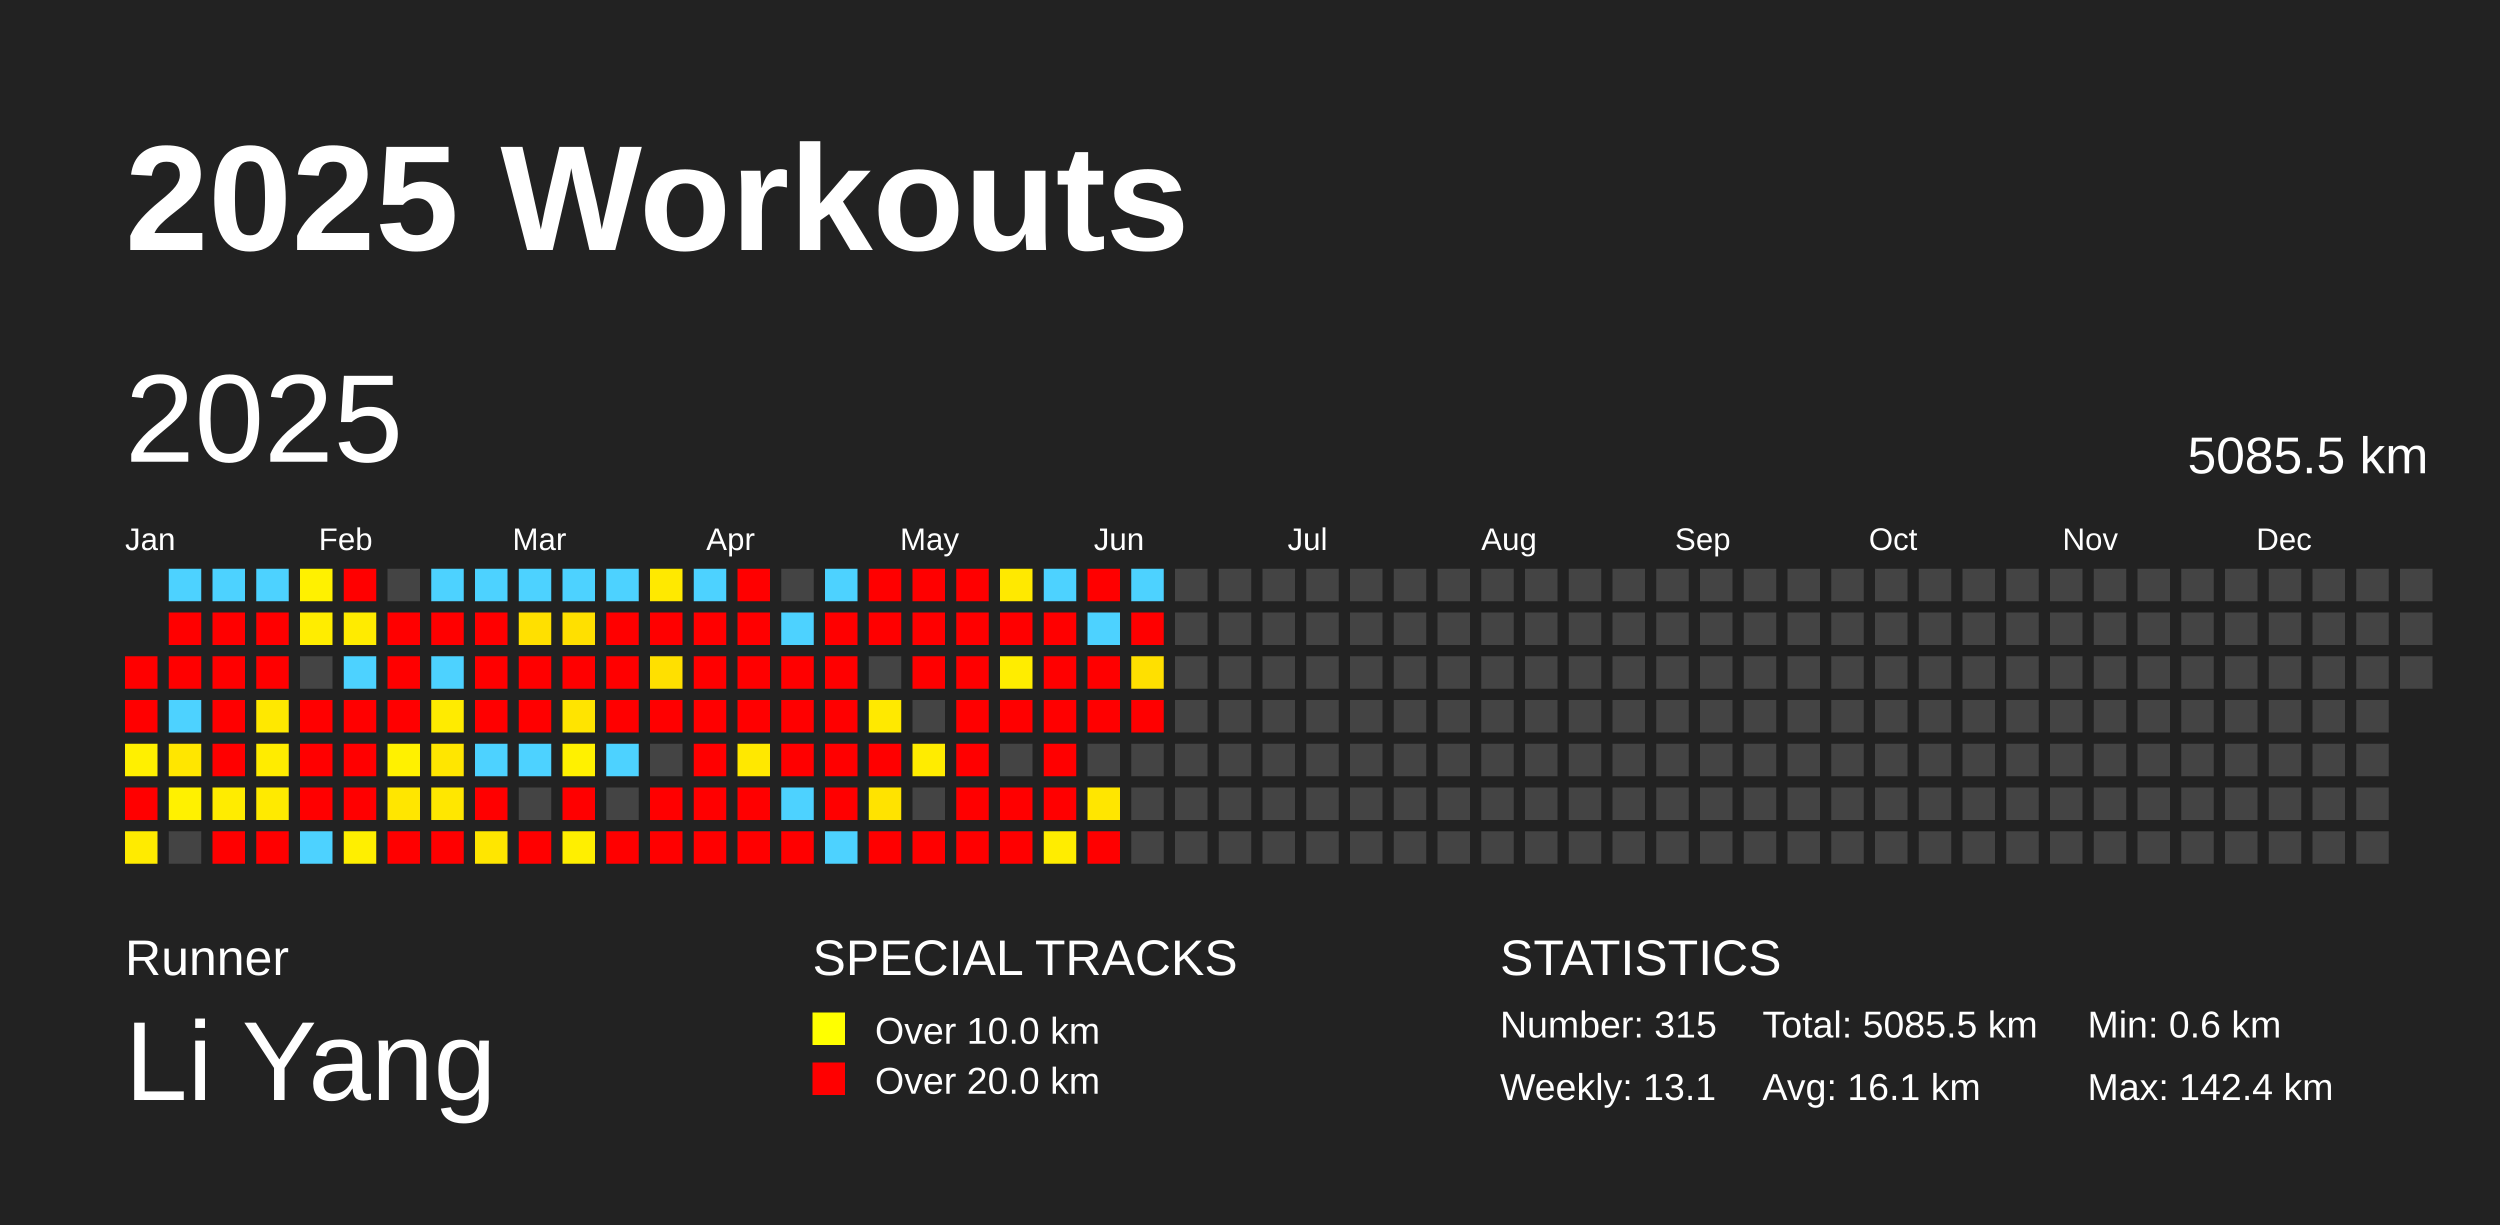
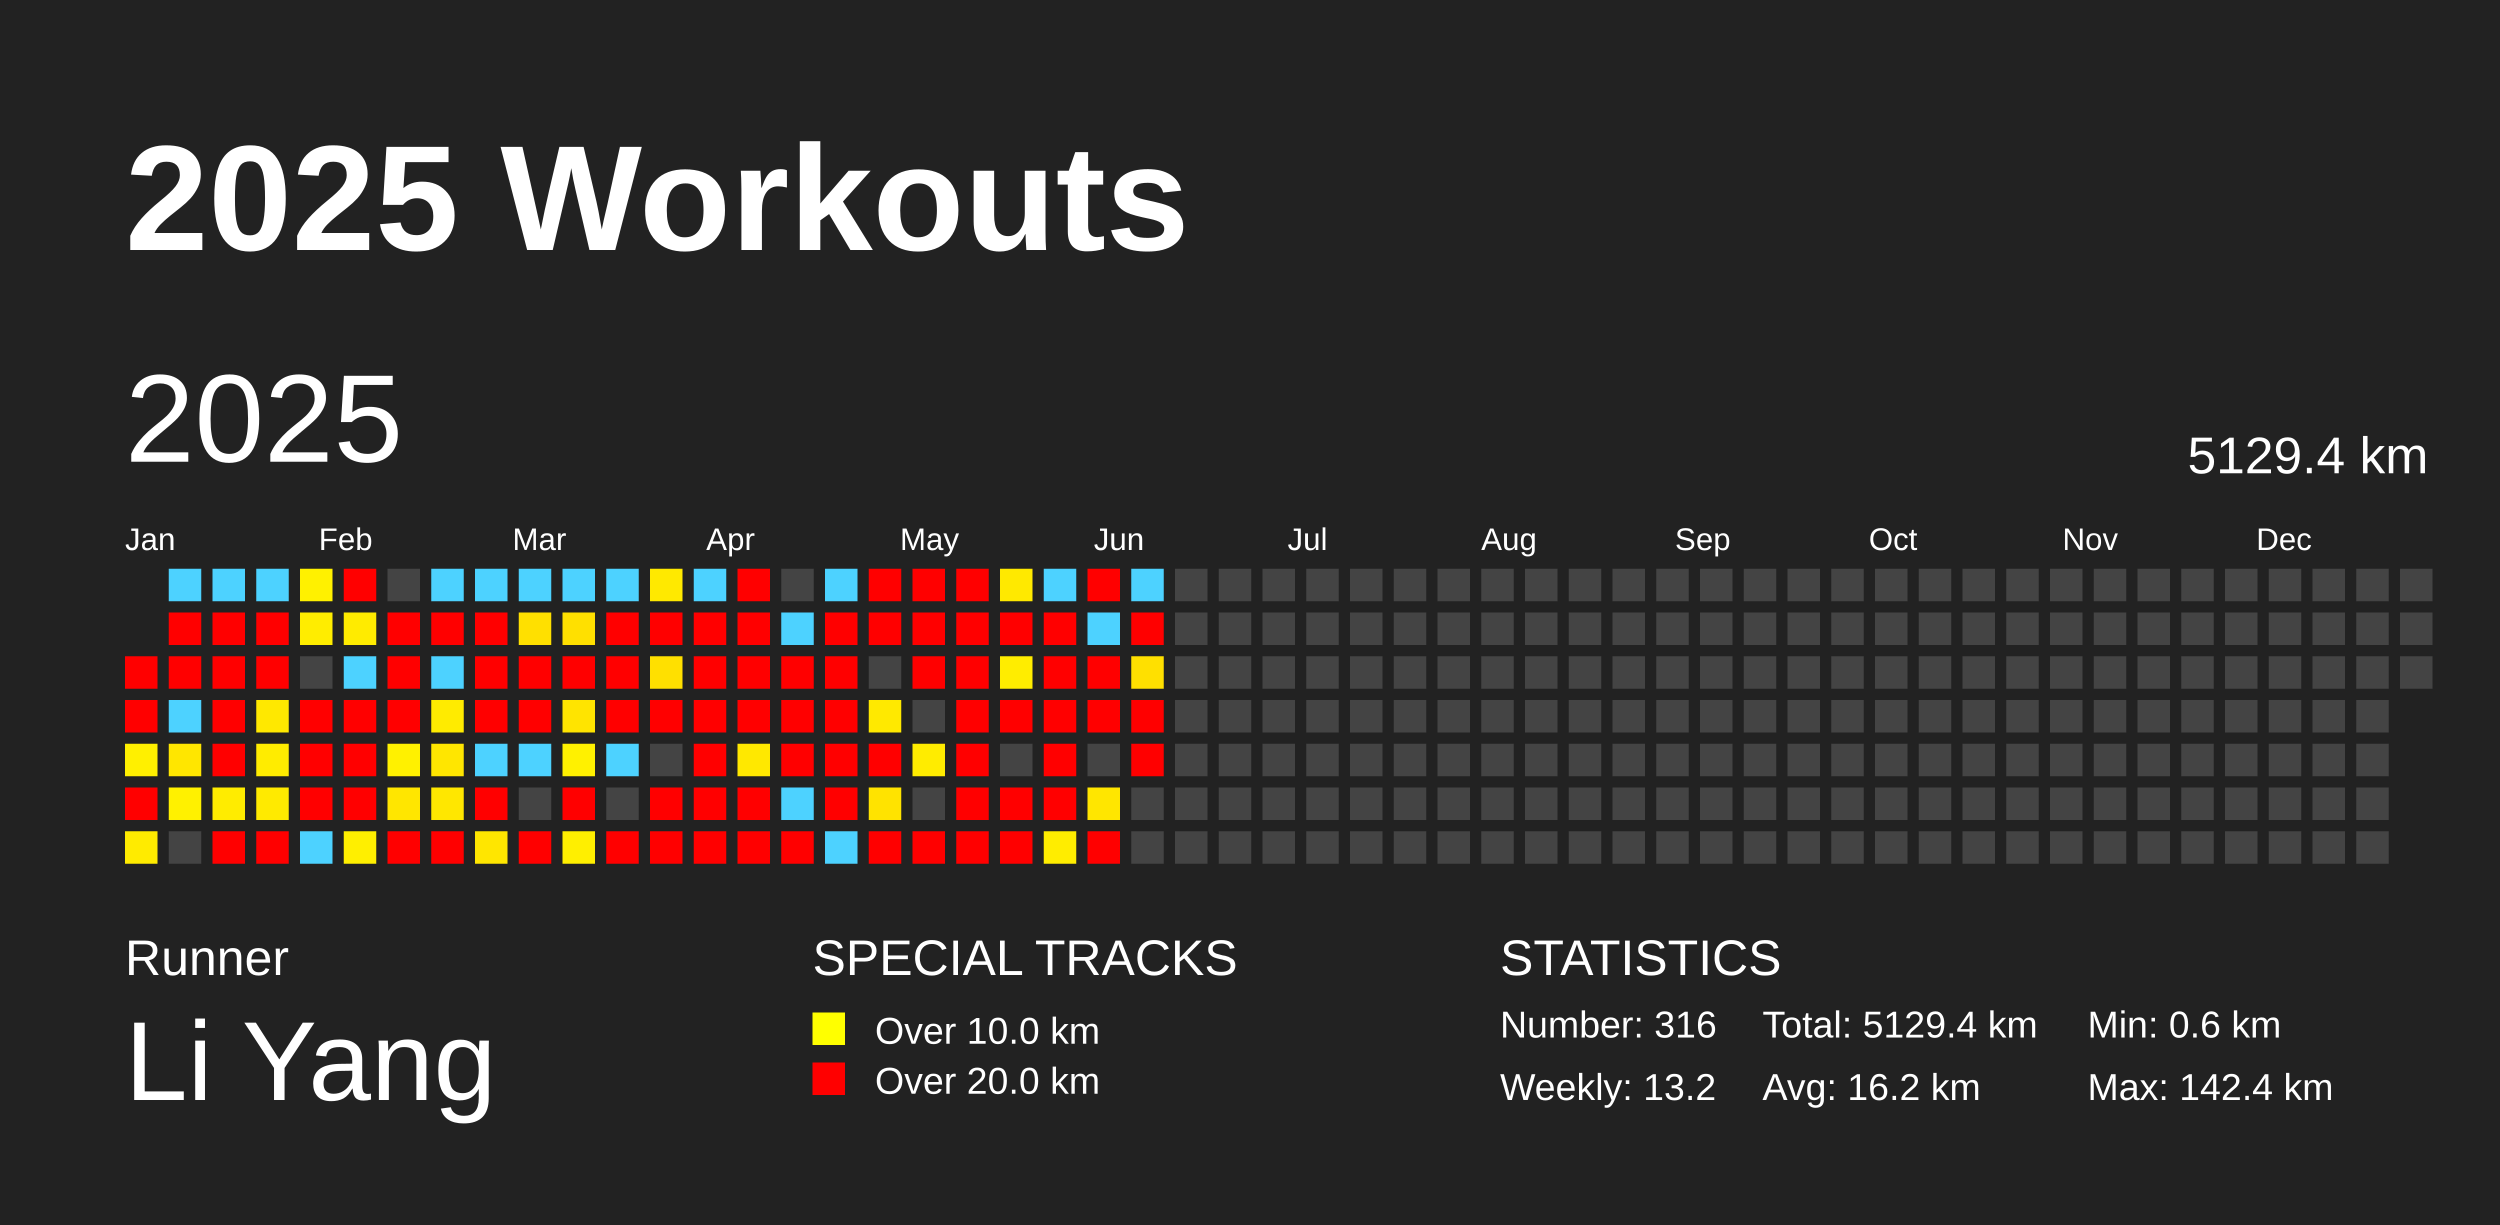
<svg xmlns="http://www.w3.org/2000/svg" baseProfile="full" height="98mm" version="1.1" viewBox="0,0,200,98" width="200mm">
  <defs />
  <rect fill="#222222" height="98" width="200" x="0" y="0" />
  <text fill="#FFFFFF" style="font-size:12px; font-family:Arial; font-weight:bold;" x="10" y="20">2025 Workouts</text>
  <text fill="#FFFFFF" style="font-size:4px; font-family:Arial" x="10" y="78">Runner</text>
  <text fill="#FFFFFF" style="font-size:9px; font-family:Arial" x="10" y="88">Li Yang</text>
  <text fill="#FFFFFF" style="font-size:4px; font-family:Arial" x="65" y="78">SPECIAL TRACKS</text>
  <rect fill="yellow" height="2.6" width="2.6" x="65" y="81" />
  <text fill="#FFFFFF" style="font-size:3px; font-family:Arial" x="70" y="83.5">Over 10.0 km</text>
  <rect fill="red" height="2.6" width="2.6" x="65" y="85" />
  <text fill="#FFFFFF" style="font-size:3px; font-family:Arial" x="70" y="87.5">Over 20.0 km</text>
  <text fill="#FFFFFF" style="font-size:4px; font-family:Arial" x="120" y="78">STATISTICS</text>
-   <text fill="#FFFFFF" style="font-size:3px; font-family:Arial" x="120" y="83">Number: 315</text>
-   <text fill="#FFFFFF" style="font-size:3px; font-family:Arial" x="120" y="88">Weekly: 13.1</text>
-   <text fill="#FFFFFF" style="font-size:3px; font-family:Arial" x="141" y="83">Total: 5085.5 km</text>
-   <text fill="#FFFFFF" style="font-size:3px; font-family:Arial" x="141" y="88">Avg: 16.1 km</text>
+   <text fill="#FFFFFF" style="font-size:3px; font-family:Arial" x="120" y="83">Number: 316</text>
+   <text fill="#FFFFFF" style="font-size:3px; font-family:Arial" x="120" y="88">Weekly: 13.2</text>
+   <text fill="#FFFFFF" style="font-size:3px; font-family:Arial" x="141" y="83">Total: 5129.4 km</text>
+   <text fill="#FFFFFF" style="font-size:3px; font-family:Arial" x="141" y="88">Avg: 16.2 km</text>
  <text fill="#FFFFFF" style="font-size:3px; font-family:Arial" x="167" y="83">Min: 0.6 km</text>
  <text fill="#FFFFFF" style="font-size:3px; font-family:Arial" x="167" y="88">Max: 142.4 km</text>
  <text dominant-baseline="hanging" fill="#FFFFFF" style="font-size:10.0px; font-family:Arial;" x="10" y="30">2025</text>
-   <text dominant-baseline="hanging" fill="#FFFFFF" style="font-size:4.125px; font-family:Arial;" x="175" y="35">5085.5 km</text>
+   <text dominant-baseline="hanging" fill="#FFFFFF" style="font-size:4.125px; font-family:Arial;" x="175" y="35">5129.4 km</text>
  <text fill="#FFFFFF" style="font-size:2.5px; font-family:Arial" x="10.0" y="44">Jan</text>
  <text fill="#FFFFFF" style="font-size:2.5px; font-family:Arial" x="25.5" y="44">Feb</text>
  <text fill="#FFFFFF" style="font-size:2.5px; font-family:Arial" x="41.0" y="44">Mar</text>
  <text fill="#FFFFFF" style="font-size:2.5px; font-family:Arial" x="56.5" y="44">Apr</text>
  <text fill="#FFFFFF" style="font-size:2.5px; font-family:Arial" x="72.0" y="44">May</text>
  <text fill="#FFFFFF" style="font-size:2.5px; font-family:Arial" x="87.5" y="44">Jun</text>
  <text fill="#FFFFFF" style="font-size:2.5px; font-family:Arial" x="103.0" y="44">Jul</text>
  <text fill="#FFFFFF" style="font-size:2.5px; font-family:Arial" x="118.5" y="44">Aug</text>
  <text fill="#FFFFFF" style="font-size:2.5px; font-family:Arial" x="134.0" y="44">Sep</text>
  <text fill="#FFFFFF" style="font-size:2.5px; font-family:Arial" x="149.5" y="44">Oct</text>
  <text fill="#FFFFFF" style="font-size:2.5px; font-family:Arial" x="165.0" y="44">Nov</text>
  <text fill="#FFFFFF" style="font-size:2.5px; font-family:Arial" x="180.5" y="44">Dec</text>
  <rect fill="red" height="2.6" width="2.6" x="10.0" y="52.5" />
  <rect fill="red" height="2.6" width="2.6" x="10.0" y="56.0" />
  <rect fill="#fff000" height="2.6" width="2.6" x="10.0" y="59.5" />
  <rect fill="red" height="2.6" width="2.6" x="10.0" y="63.0" />
  <rect fill="#ffeb00" height="2.6" width="2.6" x="10.0" y="66.5" />
  <rect fill="#4dd2ff" height="2.6" width="2.6" x="13.5" y="45.5" />
  <rect fill="red" height="2.6" width="2.6" x="13.5" y="49.0" />
  <rect fill="red" height="2.6" width="2.6" x="13.5" y="52.5" />
  <rect fill="#4dd2ff" height="2.6" width="2.6" x="13.5" y="56.0" />
  <rect fill="#ffe600" height="2.6" width="2.6" x="13.5" y="59.5" />
  <rect fill="#fff100" height="2.6" width="2.6" x="13.5" y="63.0" />
  <rect fill="#444444" height="2.6" width="2.6" x="13.5" y="66.5" />
  <rect fill="#4dd2ff" height="2.6" width="2.6" x="17.0" y="45.5" />
  <rect fill="red" height="2.6" width="2.6" x="17.0" y="49.0" />
  <rect fill="red" height="2.6" width="2.6" x="17.0" y="52.5" />
  <rect fill="red" height="2.6" width="2.6" x="17.0" y="56.0" />
  <rect fill="red" height="2.6" width="2.6" x="17.0" y="59.5" />
  <rect fill="#ffec00" height="2.6" width="2.6" x="17.0" y="63.0" />
  <rect fill="red" height="2.6" width="2.6" x="17.0" y="66.5" />
  <rect fill="#4dd2ff" height="2.6" width="2.6" x="20.5" y="45.5" />
  <rect fill="red" height="2.6" width="2.6" x="20.5" y="49.0" />
  <rect fill="red" height="2.6" width="2.6" x="20.5" y="52.5" />
  <rect fill="#ffe800" height="2.6" width="2.6" x="20.5" y="56.0" />
  <rect fill="#ffec00" height="2.6" width="2.6" x="20.5" y="59.5" />
  <rect fill="#ffea00" height="2.6" width="2.6" x="20.5" y="63.0" />
  <rect fill="red" height="2.6" width="2.6" x="20.5" y="66.5" />
  <rect fill="#fff100" height="2.6" width="2.6" x="24.0" y="45.5" />
  <rect fill="#ffed00" height="2.6" width="2.6" x="24.0" y="49.0" />
  <rect fill="#444444" height="2.6" width="2.6" x="24.0" y="52.5" />
  <rect fill="red" height="2.6" width="2.6" x="24.0" y="56.0" />
  <rect fill="red" height="2.6" width="2.6" x="24.0" y="59.5" />
  <rect fill="red" height="2.6" width="2.6" x="24.0" y="63.0" />
  <rect fill="#4dd2ff" height="2.6" width="2.6" x="24.0" y="66.5" />
  <rect fill="red" height="2.6" width="2.6" x="27.5" y="45.5" />
  <rect fill="#ffeb00" height="2.6" width="2.6" x="27.5" y="49.0" />
  <rect fill="#4dd2ff" height="2.6" width="2.6" x="27.5" y="52.5" />
  <rect fill="red" height="2.6" width="2.6" x="27.5" y="56.0" />
  <rect fill="red" height="2.6" width="2.6" x="27.5" y="59.5" />
  <rect fill="red" height="2.6" width="2.6" x="27.5" y="63.0" />
  <rect fill="#ffef00" height="2.6" width="2.6" x="27.5" y="66.5" />
  <rect fill="#444444" height="2.6" width="2.6" x="31.0" y="45.5" />
  <rect fill="red" height="2.6" width="2.6" x="31.0" y="49.0" />
  <rect fill="red" height="2.6" width="2.6" x="31.0" y="52.5" />
  <rect fill="red" height="2.6" width="2.6" x="31.0" y="56.0" />
  <rect fill="#fff100" height="2.6" width="2.6" x="31.0" y="59.5" />
  <rect fill="#ffe600" height="2.6" width="2.6" x="31.0" y="63.0" />
  <rect fill="red" height="2.6" width="2.6" x="31.0" y="66.5" />
  <rect fill="#4dd2ff" height="2.6" width="2.6" x="34.5" y="45.5" />
  <rect fill="red" height="2.6" width="2.6" x="34.5" y="49.0" />
  <rect fill="#4dd2ff" height="2.6" width="2.6" x="34.5" y="52.5" />
  <rect fill="#ffeb00" height="2.6" width="2.6" x="34.5" y="56.0" />
  <rect fill="#ffe600" height="2.6" width="2.6" x="34.5" y="59.5" />
  <rect fill="#ffe700" height="2.6" width="2.6" x="34.5" y="63.0" />
  <rect fill="red" height="2.6" width="2.6" x="34.5" y="66.5" />
  <rect fill="#4dd2ff" height="2.6" width="2.6" x="38.0" y="45.5" />
  <rect fill="red" height="2.6" width="2.6" x="38.0" y="49.0" />
  <rect fill="red" height="2.6" width="2.6" x="38.0" y="52.5" />
  <rect fill="red" height="2.6" width="2.6" x="38.0" y="56.0" />
  <rect fill="#4dd2ff" height="2.6" width="2.6" x="38.0" y="59.5" />
  <rect fill="red" height="2.6" width="2.6" x="38.0" y="63.0" />
  <rect fill="#ffe600" height="2.6" width="2.6" x="38.0" y="66.5" />
  <rect fill="#4dd2ff" height="2.6" width="2.6" x="41.5" y="45.5" />
  <rect fill="#ffe000" height="2.6" width="2.6" x="41.5" y="49.0" />
  <rect fill="red" height="2.6" width="2.6" x="41.5" y="52.5" />
  <rect fill="red" height="2.6" width="2.6" x="41.5" y="56.0" />
  <rect fill="#4dd2ff" height="2.6" width="2.6" x="41.5" y="59.5" />
  <rect fill="#444444" height="2.6" width="2.6" x="41.5" y="63.0" />
  <rect fill="red" height="2.6" width="2.6" x="41.5" y="66.5" />
  <rect fill="#4dd2ff" height="2.6" width="2.6" x="45.0" y="45.5" />
  <rect fill="#ffe000" height="2.6" width="2.6" x="45.0" y="49.0" />
  <rect fill="red" height="2.6" width="2.6" x="45.0" y="52.5" />
  <rect fill="#ffe400" height="2.6" width="2.6" x="45.0" y="56.0" />
  <rect fill="#fff100" height="2.6" width="2.6" x="45.0" y="59.5" />
  <rect fill="red" height="2.6" width="2.6" x="45.0" y="63.0" />
  <rect fill="#ffef00" height="2.6" width="2.6" x="45.0" y="66.5" />
  <rect fill="#4dd2ff" height="2.6" width="2.6" x="48.5" y="45.5" />
  <rect fill="red" height="2.6" width="2.6" x="48.5" y="49.0" />
  <rect fill="red" height="2.6" width="2.6" x="48.5" y="52.5" />
  <rect fill="red" height="2.6" width="2.6" x="48.5" y="56.0" />
  <rect fill="#4dd2ff" height="2.6" width="2.6" x="48.5" y="59.5" />
  <rect fill="#444444" height="2.6" width="2.6" x="48.5" y="63.0" />
  <rect fill="red" height="2.6" width="2.6" x="48.5" y="66.5" />
  <rect fill="#ffe900" height="2.6" width="2.6" x="52.0" y="45.5" />
  <rect fill="red" height="2.6" width="2.6" x="52.0" y="49.0" />
  <rect fill="#ffe000" height="2.6" width="2.6" x="52.0" y="52.5" />
  <rect fill="red" height="2.6" width="2.6" x="52.0" y="56.0" />
  <rect fill="#444444" height="2.6" width="2.6" x="52.0" y="59.5" />
  <rect fill="red" height="2.6" width="2.6" x="52.0" y="63.0" />
  <rect fill="red" height="2.6" width="2.6" x="52.0" y="66.5" />
  <rect fill="#4dd2ff" height="2.6" width="2.6" x="55.5" y="45.5" />
  <rect fill="red" height="2.6" width="2.6" x="55.5" y="49.0" />
  <rect fill="red" height="2.6" width="2.6" x="55.5" y="52.5" />
  <rect fill="red" height="2.6" width="2.6" x="55.5" y="56.0" />
  <rect fill="red" height="2.6" width="2.6" x="55.5" y="59.5" />
  <rect fill="red" height="2.6" width="2.6" x="55.5" y="63.0" />
  <rect fill="red" height="2.6" width="2.6" x="55.5" y="66.5" />
  <rect fill="red" height="2.6" width="2.6" x="59.0" y="45.5" />
  <rect fill="red" height="2.6" width="2.6" x="59.0" y="49.0" />
  <rect fill="red" height="2.6" width="2.6" x="59.0" y="52.5" />
  <rect fill="red" height="2.6" width="2.6" x="59.0" y="56.0" />
  <rect fill="#ffe800" height="2.6" width="2.6" x="59.0" y="59.5" />
  <rect fill="red" height="2.6" width="2.6" x="59.0" y="63.0" />
  <rect fill="red" height="2.6" width="2.6" x="59.0" y="66.5" />
  <rect fill="#444444" height="2.6" width="2.6" x="62.5" y="45.5" />
  <rect fill="#4dd2ff" height="2.6" width="2.6" x="62.5" y="49.0" />
  <rect fill="red" height="2.6" width="2.6" x="62.5" y="52.5" />
  <rect fill="red" height="2.6" width="2.6" x="62.5" y="56.0" />
  <rect fill="red" height="2.6" width="2.6" x="62.5" y="59.5" />
  <rect fill="#4dd2ff" height="2.6" width="2.6" x="62.5" y="63.0" />
  <rect fill="red" height="2.6" width="2.6" x="62.5" y="66.5" />
  <rect fill="#4dd2ff" height="2.6" width="2.6" x="66.0" y="45.5" />
  <rect fill="red" height="2.6" width="2.6" x="66.0" y="49.0" />
  <rect fill="red" height="2.6" width="2.6" x="66.0" y="52.5" />
  <rect fill="red" height="2.6" width="2.6" x="66.0" y="56.0" />
  <rect fill="red" height="2.6" width="2.6" x="66.0" y="59.5" />
  <rect fill="red" height="2.6" width="2.6" x="66.0" y="63.0" />
  <rect fill="#4dd2ff" height="2.6" width="2.6" x="66.0" y="66.5" />
  <rect fill="red" height="2.6" width="2.6" x="69.5" y="45.5" />
  <rect fill="red" height="2.6" width="2.6" x="69.5" y="49.0" />
  <rect fill="#444444" height="2.6" width="2.6" x="69.5" y="52.5" />
  <rect fill="#ffe900" height="2.6" width="2.6" x="69.5" y="56.0" />
  <rect fill="red" height="2.6" width="2.6" x="69.5" y="59.5" />
  <rect fill="#ffe300" height="2.6" width="2.6" x="69.5" y="63.0" />
  <rect fill="red" height="2.6" width="2.6" x="69.5" y="66.5" />
  <rect fill="red" height="2.6" width="2.6" x="73.0" y="45.5" />
  <rect fill="red" height="2.6" width="2.6" x="73.0" y="49.0" />
  <rect fill="red" height="2.6" width="2.6" x="73.0" y="52.5" />
  <rect fill="#444444" height="2.6" width="2.6" x="73.0" y="56.0" />
  <rect fill="#ffec00" height="2.6" width="2.6" x="73.0" y="59.5" />
  <rect fill="#444444" height="2.6" width="2.6" x="73.0" y="63.0" />
  <rect fill="red" height="2.6" width="2.6" x="73.0" y="66.5" />
  <rect fill="red" height="2.6" width="2.6" x="76.5" y="45.5" />
  <rect fill="red" height="2.6" width="2.6" x="76.5" y="49.0" />
  <rect fill="red" height="2.6" width="2.6" x="76.5" y="52.5" />
  <rect fill="red" height="2.6" width="2.6" x="76.5" y="56.0" />
  <rect fill="red" height="2.6" width="2.6" x="76.5" y="59.5" />
  <rect fill="red" height="2.6" width="2.6" x="76.5" y="63.0" />
  <rect fill="red" height="2.6" width="2.6" x="76.5" y="66.5" />
  <rect fill="#ffe900" height="2.6" width="2.6" x="80.0" y="45.5" />
  <rect fill="red" height="2.6" width="2.6" x="80.0" y="49.0" />
  <rect fill="#ffed00" height="2.6" width="2.6" x="80.0" y="52.5" />
  <rect fill="red" height="2.6" width="2.6" x="80.0" y="56.0" />
  <rect fill="#444444" height="2.6" width="2.6" x="80.0" y="59.5" />
  <rect fill="red" height="2.6" width="2.6" x="80.0" y="63.0" />
  <rect fill="red" height="2.6" width="2.6" x="80.0" y="66.5" />
  <rect fill="#4dd2ff" height="2.6" width="2.6" x="83.5" y="45.5" />
  <rect fill="red" height="2.6" width="2.6" x="83.5" y="49.0" />
  <rect fill="red" height="2.6" width="2.6" x="83.5" y="52.5" />
  <rect fill="red" height="2.6" width="2.6" x="83.5" y="56.0" />
  <rect fill="red" height="2.6" width="2.6" x="83.5" y="59.5" />
  <rect fill="red" height="2.6" width="2.6" x="83.5" y="63.0" />
  <rect fill="#ffed00" height="2.6" width="2.6" x="83.5" y="66.5" />
  <rect fill="red" height="2.6" width="2.6" x="87.0" y="45.5" />
  <rect fill="#4dd2ff" height="2.6" width="2.6" x="87.0" y="49.0" />
  <rect fill="red" height="2.6" width="2.6" x="87.0" y="52.5" />
  <rect fill="red" height="2.6" width="2.6" x="87.0" y="56.0" />
  <rect fill="#444444" height="2.6" width="2.6" x="87.0" y="59.5" />
  <rect fill="#ffe600" height="2.6" width="2.6" x="87.0" y="63.0" />
  <rect fill="red" height="2.6" width="2.6" x="87.0" y="66.5" />
  <rect fill="#4dd2ff" height="2.6" width="2.6" x="90.5" y="45.5" />
  <rect fill="red" height="2.6" width="2.6" x="90.5" y="49.0" />
  <rect fill="#ffe000" height="2.6" width="2.6" x="90.5" y="52.5" />
  <rect fill="red" height="2.6" width="2.6" x="90.5" y="56.0" />
-   <rect fill="#444444" height="2.6" width="2.6" x="90.5" y="59.5" />
+   <rect fill="red" height="2.6" width="2.6" x="90.5" y="59.5" />
  <rect fill="#444444" height="2.6" width="2.6" x="90.5" y="63.0" />
  <rect fill="#444444" height="2.6" width="2.6" x="90.5" y="66.5" />
  <rect fill="#444444" height="2.6" width="2.6" x="94.0" y="45.5" />
  <rect fill="#444444" height="2.6" width="2.6" x="94.0" y="49.0" />
  <rect fill="#444444" height="2.6" width="2.6" x="94.0" y="52.5" />
  <rect fill="#444444" height="2.6" width="2.6" x="94.0" y="56.0" />
  <rect fill="#444444" height="2.6" width="2.6" x="94.0" y="59.5" />
  <rect fill="#444444" height="2.6" width="2.6" x="94.0" y="63.0" />
  <rect fill="#444444" height="2.6" width="2.6" x="94.0" y="66.5" />
  <rect fill="#444444" height="2.6" width="2.6" x="97.5" y="45.5" />
  <rect fill="#444444" height="2.6" width="2.6" x="97.5" y="49.0" />
  <rect fill="#444444" height="2.6" width="2.6" x="97.5" y="52.5" />
  <rect fill="#444444" height="2.6" width="2.6" x="97.5" y="56.0" />
  <rect fill="#444444" height="2.6" width="2.6" x="97.5" y="59.5" />
  <rect fill="#444444" height="2.6" width="2.6" x="97.5" y="63.0" />
  <rect fill="#444444" height="2.6" width="2.6" x="97.5" y="66.5" />
  <rect fill="#444444" height="2.6" width="2.6" x="101.0" y="45.5" />
  <rect fill="#444444" height="2.6" width="2.6" x="101.0" y="49.0" />
  <rect fill="#444444" height="2.6" width="2.6" x="101.0" y="52.5" />
  <rect fill="#444444" height="2.6" width="2.6" x="101.0" y="56.0" />
  <rect fill="#444444" height="2.6" width="2.6" x="101.0" y="59.5" />
  <rect fill="#444444" height="2.6" width="2.6" x="101.0" y="63.0" />
  <rect fill="#444444" height="2.6" width="2.6" x="101.0" y="66.5" />
  <rect fill="#444444" height="2.6" width="2.6" x="104.5" y="45.5" />
  <rect fill="#444444" height="2.6" width="2.6" x="104.5" y="49.0" />
  <rect fill="#444444" height="2.6" width="2.6" x="104.5" y="52.5" />
  <rect fill="#444444" height="2.6" width="2.6" x="104.5" y="56.0" />
  <rect fill="#444444" height="2.6" width="2.6" x="104.5" y="59.5" />
  <rect fill="#444444" height="2.6" width="2.6" x="104.5" y="63.0" />
  <rect fill="#444444" height="2.6" width="2.6" x="104.5" y="66.5" />
  <rect fill="#444444" height="2.6" width="2.6" x="108.0" y="45.5" />
  <rect fill="#444444" height="2.6" width="2.6" x="108.0" y="49.0" />
  <rect fill="#444444" height="2.6" width="2.6" x="108.0" y="52.5" />
  <rect fill="#444444" height="2.6" width="2.6" x="108.0" y="56.0" />
  <rect fill="#444444" height="2.6" width="2.6" x="108.0" y="59.5" />
  <rect fill="#444444" height="2.6" width="2.6" x="108.0" y="63.0" />
  <rect fill="#444444" height="2.6" width="2.6" x="108.0" y="66.5" />
  <rect fill="#444444" height="2.6" width="2.6" x="111.5" y="45.5" />
  <rect fill="#444444" height="2.6" width="2.6" x="111.5" y="49.0" />
  <rect fill="#444444" height="2.6" width="2.6" x="111.5" y="52.5" />
  <rect fill="#444444" height="2.6" width="2.6" x="111.5" y="56.0" />
  <rect fill="#444444" height="2.6" width="2.6" x="111.5" y="59.5" />
  <rect fill="#444444" height="2.6" width="2.6" x="111.5" y="63.0" />
  <rect fill="#444444" height="2.6" width="2.6" x="111.5" y="66.5" />
  <rect fill="#444444" height="2.6" width="2.6" x="115.0" y="45.5" />
  <rect fill="#444444" height="2.6" width="2.6" x="115.0" y="49.0" />
  <rect fill="#444444" height="2.6" width="2.6" x="115.0" y="52.5" />
  <rect fill="#444444" height="2.6" width="2.6" x="115.0" y="56.0" />
  <rect fill="#444444" height="2.6" width="2.6" x="115.0" y="59.5" />
  <rect fill="#444444" height="2.6" width="2.6" x="115.0" y="63.0" />
  <rect fill="#444444" height="2.6" width="2.6" x="115.0" y="66.5" />
  <rect fill="#444444" height="2.6" width="2.6" x="118.5" y="45.5" />
  <rect fill="#444444" height="2.6" width="2.6" x="118.5" y="49.0" />
  <rect fill="#444444" height="2.6" width="2.6" x="118.5" y="52.5" />
  <rect fill="#444444" height="2.6" width="2.6" x="118.5" y="56.0" />
  <rect fill="#444444" height="2.6" width="2.6" x="118.5" y="59.5" />
  <rect fill="#444444" height="2.6" width="2.6" x="118.5" y="63.0" />
  <rect fill="#444444" height="2.6" width="2.6" x="118.5" y="66.5" />
  <rect fill="#444444" height="2.6" width="2.6" x="122.0" y="45.5" />
  <rect fill="#444444" height="2.6" width="2.6" x="122.0" y="49.0" />
  <rect fill="#444444" height="2.6" width="2.6" x="122.0" y="52.5" />
  <rect fill="#444444" height="2.6" width="2.6" x="122.0" y="56.0" />
  <rect fill="#444444" height="2.6" width="2.6" x="122.0" y="59.5" />
  <rect fill="#444444" height="2.6" width="2.6" x="122.0" y="63.0" />
  <rect fill="#444444" height="2.6" width="2.6" x="122.0" y="66.5" />
  <rect fill="#444444" height="2.6" width="2.6" x="125.5" y="45.5" />
  <rect fill="#444444" height="2.6" width="2.6" x="125.5" y="49.0" />
  <rect fill="#444444" height="2.6" width="2.6" x="125.5" y="52.5" />
  <rect fill="#444444" height="2.6" width="2.6" x="125.5" y="56.0" />
  <rect fill="#444444" height="2.6" width="2.6" x="125.5" y="59.5" />
  <rect fill="#444444" height="2.6" width="2.6" x="125.5" y="63.0" />
  <rect fill="#444444" height="2.6" width="2.6" x="125.5" y="66.5" />
  <rect fill="#444444" height="2.6" width="2.6" x="129.0" y="45.5" />
  <rect fill="#444444" height="2.6" width="2.6" x="129.0" y="49.0" />
  <rect fill="#444444" height="2.6" width="2.6" x="129.0" y="52.5" />
  <rect fill="#444444" height="2.6" width="2.6" x="129.0" y="56.0" />
  <rect fill="#444444" height="2.6" width="2.6" x="129.0" y="59.5" />
  <rect fill="#444444" height="2.6" width="2.6" x="129.0" y="63.0" />
  <rect fill="#444444" height="2.6" width="2.6" x="129.0" y="66.5" />
  <rect fill="#444444" height="2.6" width="2.6" x="132.5" y="45.5" />
  <rect fill="#444444" height="2.6" width="2.6" x="132.5" y="49.0" />
  <rect fill="#444444" height="2.6" width="2.6" x="132.5" y="52.5" />
  <rect fill="#444444" height="2.6" width="2.6" x="132.5" y="56.0" />
  <rect fill="#444444" height="2.6" width="2.6" x="132.5" y="59.5" />
  <rect fill="#444444" height="2.6" width="2.6" x="132.5" y="63.0" />
  <rect fill="#444444" height="2.6" width="2.6" x="132.5" y="66.5" />
  <rect fill="#444444" height="2.6" width="2.6" x="136.0" y="45.5" />
  <rect fill="#444444" height="2.6" width="2.6" x="136.0" y="49.0" />
  <rect fill="#444444" height="2.6" width="2.6" x="136.0" y="52.5" />
  <rect fill="#444444" height="2.6" width="2.6" x="136.0" y="56.0" />
  <rect fill="#444444" height="2.6" width="2.6" x="136.0" y="59.5" />
  <rect fill="#444444" height="2.6" width="2.6" x="136.0" y="63.0" />
  <rect fill="#444444" height="2.6" width="2.6" x="136.0" y="66.5" />
  <rect fill="#444444" height="2.6" width="2.6" x="139.5" y="45.5" />
  <rect fill="#444444" height="2.6" width="2.6" x="139.5" y="49.0" />
  <rect fill="#444444" height="2.6" width="2.6" x="139.5" y="52.5" />
  <rect fill="#444444" height="2.6" width="2.6" x="139.5" y="56.0" />
  <rect fill="#444444" height="2.6" width="2.6" x="139.5" y="59.5" />
  <rect fill="#444444" height="2.6" width="2.6" x="139.5" y="63.0" />
  <rect fill="#444444" height="2.6" width="2.6" x="139.5" y="66.5" />
  <rect fill="#444444" height="2.6" width="2.6" x="143.0" y="45.5" />
  <rect fill="#444444" height="2.6" width="2.6" x="143.0" y="49.0" />
  <rect fill="#444444" height="2.6" width="2.6" x="143.0" y="52.5" />
  <rect fill="#444444" height="2.6" width="2.6" x="143.0" y="56.0" />
  <rect fill="#444444" height="2.6" width="2.6" x="143.0" y="59.5" />
  <rect fill="#444444" height="2.6" width="2.6" x="143.0" y="63.0" />
  <rect fill="#444444" height="2.6" width="2.6" x="143.0" y="66.5" />
  <rect fill="#444444" height="2.6" width="2.6" x="146.5" y="45.5" />
  <rect fill="#444444" height="2.6" width="2.6" x="146.5" y="49.0" />
  <rect fill="#444444" height="2.6" width="2.6" x="146.5" y="52.5" />
  <rect fill="#444444" height="2.6" width="2.6" x="146.5" y="56.0" />
  <rect fill="#444444" height="2.6" width="2.6" x="146.5" y="59.5" />
  <rect fill="#444444" height="2.6" width="2.6" x="146.5" y="63.0" />
  <rect fill="#444444" height="2.6" width="2.6" x="146.5" y="66.5" />
  <rect fill="#444444" height="2.6" width="2.6" x="150.0" y="45.5" />
  <rect fill="#444444" height="2.6" width="2.6" x="150.0" y="49.0" />
  <rect fill="#444444" height="2.6" width="2.6" x="150.0" y="52.5" />
  <rect fill="#444444" height="2.6" width="2.6" x="150.0" y="56.0" />
  <rect fill="#444444" height="2.6" width="2.6" x="150.0" y="59.5" />
  <rect fill="#444444" height="2.6" width="2.6" x="150.0" y="63.0" />
  <rect fill="#444444" height="2.6" width="2.6" x="150.0" y="66.5" />
  <rect fill="#444444" height="2.6" width="2.6" x="153.5" y="45.5" />
  <rect fill="#444444" height="2.6" width="2.6" x="153.5" y="49.0" />
  <rect fill="#444444" height="2.6" width="2.6" x="153.5" y="52.5" />
  <rect fill="#444444" height="2.6" width="2.6" x="153.5" y="56.0" />
  <rect fill="#444444" height="2.6" width="2.6" x="153.5" y="59.5" />
  <rect fill="#444444" height="2.6" width="2.6" x="153.5" y="63.0" />
  <rect fill="#444444" height="2.6" width="2.6" x="153.5" y="66.5" />
  <rect fill="#444444" height="2.6" width="2.6" x="157.0" y="45.5" />
  <rect fill="#444444" height="2.6" width="2.6" x="157.0" y="49.0" />
  <rect fill="#444444" height="2.6" width="2.6" x="157.0" y="52.5" />
  <rect fill="#444444" height="2.6" width="2.6" x="157.0" y="56.0" />
  <rect fill="#444444" height="2.6" width="2.6" x="157.0" y="59.5" />
  <rect fill="#444444" height="2.6" width="2.6" x="157.0" y="63.0" />
  <rect fill="#444444" height="2.6" width="2.6" x="157.0" y="66.5" />
  <rect fill="#444444" height="2.6" width="2.6" x="160.5" y="45.5" />
  <rect fill="#444444" height="2.6" width="2.6" x="160.5" y="49.0" />
  <rect fill="#444444" height="2.6" width="2.6" x="160.5" y="52.5" />
  <rect fill="#444444" height="2.6" width="2.6" x="160.5" y="56.0" />
  <rect fill="#444444" height="2.6" width="2.6" x="160.5" y="59.5" />
  <rect fill="#444444" height="2.6" width="2.6" x="160.5" y="63.0" />
  <rect fill="#444444" height="2.6" width="2.6" x="160.5" y="66.5" />
  <rect fill="#444444" height="2.6" width="2.6" x="164.0" y="45.5" />
  <rect fill="#444444" height="2.6" width="2.6" x="164.0" y="49.0" />
  <rect fill="#444444" height="2.6" width="2.6" x="164.0" y="52.5" />
  <rect fill="#444444" height="2.6" width="2.6" x="164.0" y="56.0" />
  <rect fill="#444444" height="2.6" width="2.6" x="164.0" y="59.5" />
  <rect fill="#444444" height="2.6" width="2.6" x="164.0" y="63.0" />
  <rect fill="#444444" height="2.6" width="2.6" x="164.0" y="66.5" />
  <rect fill="#444444" height="2.6" width="2.6" x="167.5" y="45.5" />
  <rect fill="#444444" height="2.6" width="2.6" x="167.5" y="49.0" />
  <rect fill="#444444" height="2.6" width="2.6" x="167.5" y="52.5" />
  <rect fill="#444444" height="2.6" width="2.6" x="167.5" y="56.0" />
  <rect fill="#444444" height="2.6" width="2.6" x="167.5" y="59.5" />
  <rect fill="#444444" height="2.6" width="2.6" x="167.5" y="63.0" />
  <rect fill="#444444" height="2.6" width="2.6" x="167.5" y="66.5" />
  <rect fill="#444444" height="2.6" width="2.6" x="171.0" y="45.5" />
  <rect fill="#444444" height="2.6" width="2.6" x="171.0" y="49.0" />
  <rect fill="#444444" height="2.6" width="2.6" x="171.0" y="52.5" />
  <rect fill="#444444" height="2.6" width="2.6" x="171.0" y="56.0" />
  <rect fill="#444444" height="2.6" width="2.6" x="171.0" y="59.5" />
  <rect fill="#444444" height="2.6" width="2.6" x="171.0" y="63.0" />
  <rect fill="#444444" height="2.6" width="2.6" x="171.0" y="66.5" />
  <rect fill="#444444" height="2.6" width="2.6" x="174.5" y="45.5" />
  <rect fill="#444444" height="2.6" width="2.6" x="174.5" y="49.0" />
  <rect fill="#444444" height="2.6" width="2.6" x="174.5" y="52.5" />
  <rect fill="#444444" height="2.6" width="2.6" x="174.5" y="56.0" />
  <rect fill="#444444" height="2.6" width="2.6" x="174.5" y="59.5" />
  <rect fill="#444444" height="2.6" width="2.6" x="174.5" y="63.0" />
  <rect fill="#444444" height="2.6" width="2.6" x="174.5" y="66.5" />
  <rect fill="#444444" height="2.6" width="2.6" x="178.0" y="45.5" />
  <rect fill="#444444" height="2.6" width="2.6" x="178.0" y="49.0" />
  <rect fill="#444444" height="2.6" width="2.6" x="178.0" y="52.5" />
  <rect fill="#444444" height="2.6" width="2.6" x="178.0" y="56.0" />
  <rect fill="#444444" height="2.6" width="2.6" x="178.0" y="59.5" />
  <rect fill="#444444" height="2.6" width="2.6" x="178.0" y="63.0" />
  <rect fill="#444444" height="2.6" width="2.6" x="178.0" y="66.5" />
  <rect fill="#444444" height="2.6" width="2.6" x="181.5" y="45.5" />
  <rect fill="#444444" height="2.6" width="2.6" x="181.5" y="49.0" />
  <rect fill="#444444" height="2.6" width="2.6" x="181.5" y="52.5" />
  <rect fill="#444444" height="2.6" width="2.6" x="181.5" y="56.0" />
  <rect fill="#444444" height="2.6" width="2.6" x="181.5" y="59.5" />
  <rect fill="#444444" height="2.6" width="2.6" x="181.5" y="63.0" />
  <rect fill="#444444" height="2.6" width="2.6" x="181.5" y="66.5" />
  <rect fill="#444444" height="2.6" width="2.6" x="185.0" y="45.5" />
  <rect fill="#444444" height="2.6" width="2.6" x="185.0" y="49.0" />
  <rect fill="#444444" height="2.6" width="2.6" x="185.0" y="52.5" />
  <rect fill="#444444" height="2.6" width="2.6" x="185.0" y="56.0" />
  <rect fill="#444444" height="2.6" width="2.6" x="185.0" y="59.5" />
  <rect fill="#444444" height="2.6" width="2.6" x="185.0" y="63.0" />
  <rect fill="#444444" height="2.6" width="2.6" x="185.0" y="66.5" />
  <rect fill="#444444" height="2.6" width="2.6" x="188.5" y="45.5" />
  <rect fill="#444444" height="2.6" width="2.6" x="188.5" y="49.0" />
  <rect fill="#444444" height="2.6" width="2.6" x="188.5" y="52.5" />
  <rect fill="#444444" height="2.6" width="2.6" x="188.5" y="56.0" />
  <rect fill="#444444" height="2.6" width="2.6" x="188.5" y="59.5" />
  <rect fill="#444444" height="2.6" width="2.6" x="188.5" y="63.0" />
  <rect fill="#444444" height="2.6" width="2.6" x="188.5" y="66.5" />
  <rect fill="#444444" height="2.6" width="2.6" x="192.0" y="45.5" />
  <rect fill="#444444" height="2.6" width="2.6" x="192.0" y="49.0" />
  <rect fill="#444444" height="2.6" width="2.6" x="192.0" y="52.5" />
</svg>
